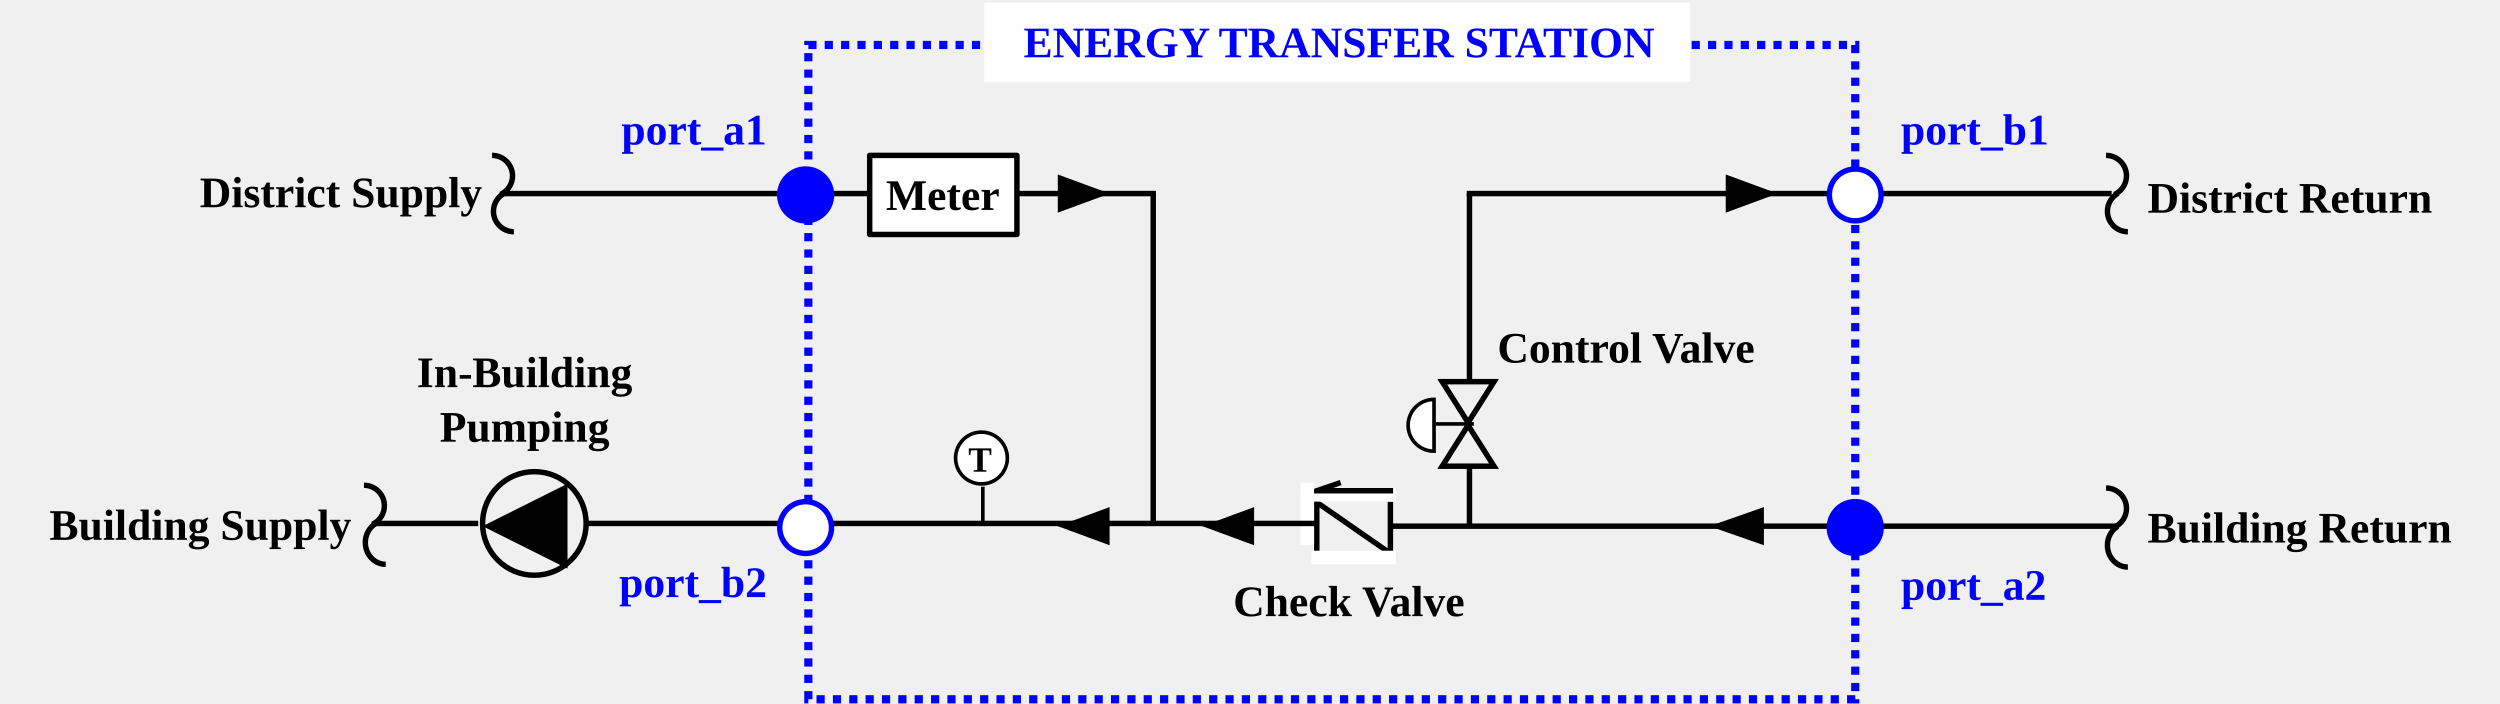
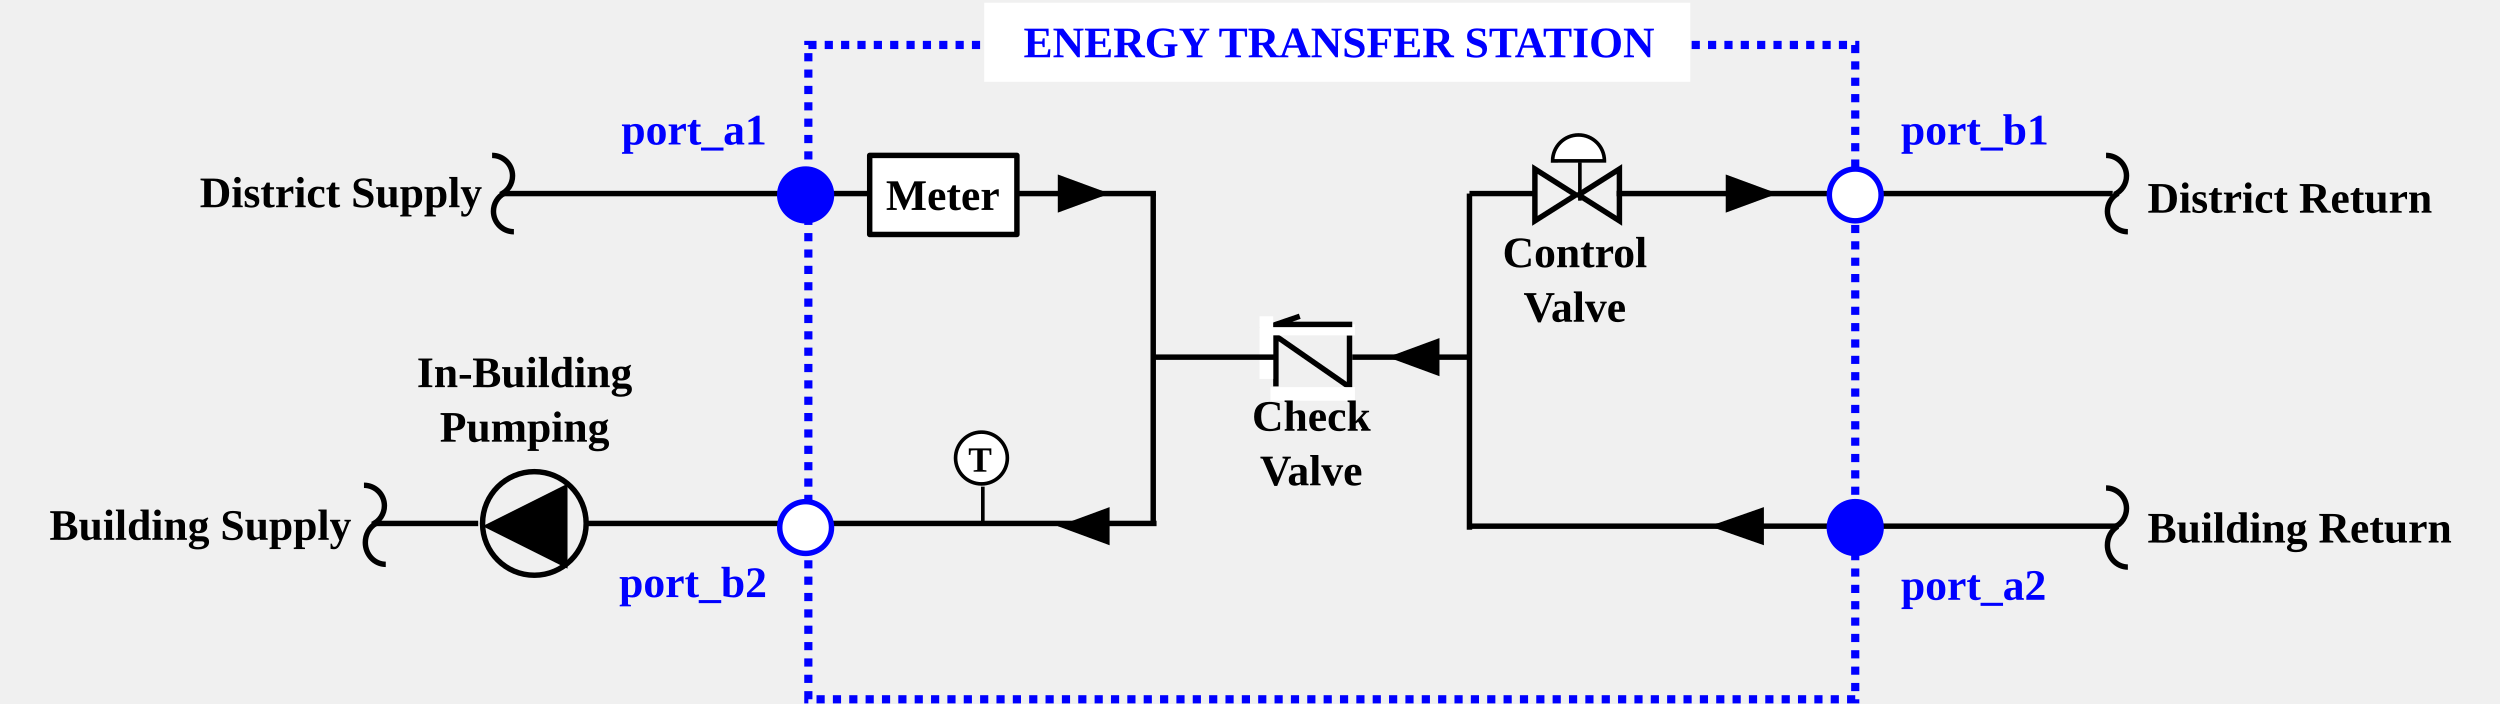
<svg xmlns="http://www.w3.org/2000/svg" width="917" height="258" overflow="hidden">
  <defs>
    <clipPath id="clip0">
      <path d="M163 247 1080 247 1080 505 163 505Z" fill-rule="evenodd" clip-rule="evenodd" />
    </clipPath>
  </defs>
  <g clip-path="url(#clip0)" transform="translate(-163 -247)">
    <rect x="459.5" y="263.5" width="384" height="240" stroke="#0000FF" stroke-width="3" stroke-miterlimit="8" stroke-dasharray="3 3" fill="none" />
    <text fill="#0000FF" font-family="Times New Roman,Times New Roman_MSFontService,sans-serif" font-weight="700" font-size="16" transform="translate(390.921 300)">port_a1<tspan x="-0.833" y="166">port_b2</tspan>
      <tspan x="469.345" y="0">port_b1</tspan>
      <tspan x="469.345" y="167">port_a2</tspan>
    </text>
    <rect x="524" y="248" width="259" height="29" fill="#FFFFFF" />
    <text fill="#0000FF" font-family="Times New Roman,Times New Roman_MSFontService,sans-serif" font-weight="700" font-size="16" transform="translate(538.421 268)">ENERGY TRANSFER STATION</text>
    <path d="M351.5 332C347.358 332 344 328.642 344 324.5 344 321.739 345.517 319.202 347.948 317.894" stroke="#000000" stroke-width="2" stroke-miterlimit="8" fill="none" fill-rule="evenodd" />
    <path d="M343.5 304C347.642 304 351 307.358 351 311.5 351 314.456 349.263 317.137 346.565 318.345" stroke="#000000" stroke-width="2" stroke-miterlimit="8" fill="none" fill-rule="evenodd" />
    <path d="M943.5 332C939.358 332 936 328.642 936 324.5 936 321.739 937.517 319.202 939.948 317.894" stroke="#000000" stroke-width="2" stroke-miterlimit="8" fill="none" fill-rule="evenodd" />
    <path d="M935.5 304C939.642 304 943 307.358 943 311.5 943 314.456 941.263 317.137 938.565 318.345" stroke="#000000" stroke-width="2" stroke-miterlimit="8" fill="none" fill-rule="evenodd" />
    <path d="M943.5 455C939.358 455 936 451.418 936 447 936 444.134 937.438 441.486 939.769 440.06" stroke="#000000" stroke-width="2" stroke-miterlimit="8" fill="none" fill-rule="evenodd" />
    <path d="M935.5 426C939.642 426 943 429.358 943 433.5 943 436.456 941.263 439.137 938.565 440.345" stroke="#000000" stroke-width="2" stroke-miterlimit="8" fill="none" fill-rule="evenodd" />
    <text font-family="Times New Roman,Times New Roman_MSFontService,sans-serif" font-weight="700" font-size="16" transform="translate(236.268 323)">District Supply<tspan x="714.445" y="123">Building Return</tspan>
      <tspan x="714.445" y="2">District Return</tspan>
    </text>
    <path d="M304.5 454C300.358 454 297 450.418 297 446 297 443.134 298.438 440.486 300.769 439.06" stroke="#000000" stroke-width="2" stroke-miterlimit="8" fill="none" fill-rule="evenodd" />
    <path d="M296.5 425C300.642 425 304 428.358 304 432.5 304 435.456 302.263 438.137 299.565 439.345" stroke="#000000" stroke-width="2" stroke-miterlimit="8" fill="none" fill-rule="evenodd" />
    <text font-family="Times New Roman,Times New Roman_MSFontService,sans-serif" font-weight="700" font-size="16" transform="translate(181.135 445)">Building Supply</text>
    <path d="M513.5 415C513.5 409.753 517.753 405.5 523 405.5 528.247 405.5 532.5 409.753 532.5 415 532.5 420.247 528.247 424.5 523 424.5 517.753 424.5 513.5 420.247 513.5 415Z" stroke="#000000" stroke-width="1.333" stroke-miterlimit="8" fill="#FFFFFF" fill-rule="evenodd" />
    <text font-family="Times New Roman,Times New Roman_MSFontService,sans-serif" font-weight="700" font-size="13" transform="translate(518.155 420)">T</text>
    <path d="M0 0 0 14.114" stroke="#000000" stroke-width="1.333" stroke-miterlimit="8" fill="none" fill-rule="evenodd" transform="matrix(-1 -8.74228e-08 -8.74228e-08 1 523.5 425.5)" />
-     <path d="M623 447 604 440 623 433Z" fill-rule="evenodd" />
+     <path d="M691 385 672 378 691 371Z" fill-rule="evenodd" />
    <path d="M378 439C378 449.493 369.493 458 359 458 348.507 458 340 449.493 340 439 340 428.507 348.507 420 359 420 369.493 420 378 428.507 378 439Z" stroke="#000000" stroke-width="2" stroke-miterlimit="8" fill="none" fill-rule="evenodd" />
    <path d="M370.5 454.5 341.5 440 370.5 425.5Z" stroke="#000000" stroke-width="1.333" stroke-miterlimit="8" fill-rule="evenodd" />
    <text font-family="Times New Roman,Times New Roman_MSFontService,sans-serif" font-weight="700" font-size="16" transform="translate(315.893 389)">In-<tspan x="20.333" y="0">Building </tspan>
      <tspan x="8.413" y="20">Pumping</tspan>
    </text>
    <path d="M0 0 38.4 0" stroke="#000000" stroke-width="2" stroke-miterlimit="8" fill="none" fill-rule="evenodd" transform="matrix(1 0 0 -1 300 439)" />
-     <text font-family="Times New Roman,Times New Roman_MSFontService,sans-serif" font-weight="700" font-size="16" transform="translate(712.241 380)">Control Valve</text>
-     <path d="M711 387 701.5 402 692 387Z" stroke="#000000" stroke-width="2" stroke-miterlimit="8" fill="none" fill-rule="evenodd" />
-     <path d="M692 418 701.5 403 711 418Z" stroke="#000000" stroke-width="2" stroke-miterlimit="8" fill="none" fill-rule="evenodd" />
-     <path d="M0 0 0 14.114" stroke="#000000" stroke-width="1.333" stroke-miterlimit="8" fill="none" fill-rule="evenodd" transform="matrix(-4.37114e-08 1 1 4.37114e-08 689.5 402.5)" />
-     <path d="M689.015 412.5C683.768 412.508 679.508 408.262 679.5 403.015 679.492 397.768 683.739 393.508 688.985 393.5 688.99 393.5 688.995 393.5 689 393.5L689 403Z" stroke="#000000" stroke-width="1.333" stroke-miterlimit="8" fill="#FFFFFF" fill-rule="evenodd" />
-     <path d="M27 18.743 27 0.257 0 19 0 0" stroke="#000000" stroke-width="2" stroke-miterlimit="8" fill="none" fill-rule="evenodd" transform="matrix(-1 -8.74228e-08 -8.74228e-08 1 673 431)" />
-     <rect x="0" y="0" width="31" height="5" fill="#FFFFFF" transform="matrix(-1 -8.74228e-08 -8.74228e-08 1 675 426)" />
-     <rect x="0" y="0" width="31" height="5" fill="#FFFFFF" transform="matrix(-1 -8.74228e-08 -8.74228e-08 1 675 449)" />
-     <path d="M0 3 28 3 19.25 0" stroke="#000000" stroke-width="2" stroke-miterlimit="8" fill="none" fill-rule="evenodd" transform="matrix(-1 -8.74228e-08 -8.74228e-08 1 674 424)" />
-     <rect x="0" y="0" width="5" height="23" fill="#FFFFFF" transform="matrix(-1 -8.74228e-08 -8.74228e-08 1 645 424)" />
-     <text font-family="Times New Roman,Times New Roman_MSFontService,sans-serif" font-weight="700" font-size="16" transform="translate(615.327 473)">Check Valve</text>
+     <text font-family="Times New Roman,Times New Roman_MSFontService,sans-serif" font-weight="700" font-size="16" transform="translate(714.143 345)">Control <tspan x="7.673" y="20">Valve</tspan>
+     </text>
+     <path d="M757 328 742 318.5 757 309Z" stroke="#000000" stroke-width="2" stroke-miterlimit="8" fill="none" fill-rule="evenodd" />
+     <path d="M726 309 741 318.5 726 328Z" stroke="#000000" stroke-width="2" stroke-miterlimit="8" fill="none" fill-rule="evenodd" />
+     <path d="M0 0 0 14.114" stroke="#000000" stroke-width="1.333" stroke-miterlimit="8" fill="none" fill-rule="evenodd" transform="matrix(-1 -8.74228e-08 -8.74228e-08 1 742.5 306.5)" />
+     <path d="M732.5 306.015C732.492 300.768 736.739 296.508 741.985 296.5 747.232 296.492 751.492 300.739 751.5 305.985 751.5 305.99 751.5 305.995 751.5 306L742 306Z" stroke="#000000" stroke-width="1.333" stroke-miterlimit="8" fill="#FFFFFF" fill-rule="evenodd" />
+     <path d="M27 18.743 27 0.257 0 19 0 0" stroke="#000000" stroke-width="2" stroke-miterlimit="8" fill="none" fill-rule="evenodd" transform="matrix(-1 -8.74228e-08 -8.74228e-08 1 658 370)" />
+     <rect x="0" y="0" width="31" height="4" fill="#FFFFFF" transform="matrix(-1 -8.74228e-08 -8.74228e-08 1 660 366)" />
+     <rect x="0" y="0" width="31" height="5" fill="#FFFFFF" transform="matrix(-1 -8.74228e-08 -8.74228e-08 1 660 389)" />
+     <path d="M0 3 28 3 19.25 0" stroke="#000000" stroke-width="2" stroke-miterlimit="8" fill="none" fill-rule="evenodd" transform="matrix(-1 -8.74228e-08 -8.74228e-08 1 659 363)" />
+     <rect x="0" y="0" width="5" height="23" fill="#FFFFFF" transform="matrix(-1 -8.74228e-08 -8.74228e-08 1 630 363)" />
+     <text font-family="Times New Roman,Times New Roman_MSFontService,sans-serif" font-weight="700" font-size="16" transform="translate(622.227 405)">Check <tspan x="2.9" y="20">Valve</tspan>
+     </text>
    <path d="M347 318 587 318" stroke="#000000" stroke-width="2" stroke-miterlimit="8" fill="none" fill-rule="evenodd" />
-     <path d="M378 439 646.147 439" stroke="#000000" stroke-width="2" stroke-miterlimit="8" fill="none" fill-rule="evenodd" />
+     <path d="M378 439 587.223 439" stroke="#000000" stroke-width="2" stroke-miterlimit="8" fill="none" fill-rule="evenodd" />
    <path d="M586 318 586 438.542" stroke="#000000" stroke-width="2" stroke-miterlimit="8" fill="none" fill-rule="evenodd" />
-     <path d="M702 318 702 386.437" stroke="#000000" stroke-width="2" stroke-miterlimit="8" fill="none" fill-rule="evenodd" />
-     <path d="M701 318 937.559 318" stroke="#000000" stroke-width="2" stroke-miterlimit="8" fill="none" fill-rule="evenodd" />
-     <path d="M673 440 939.88 440" stroke="#000000" stroke-width="2" stroke-miterlimit="8" fill="none" fill-rule="evenodd" />
+     <path d="M702 318 702 441.305" stroke="#000000" stroke-width="2" stroke-miterlimit="8" fill="none" fill-rule="evenodd" />
+     <path d="M756 318 937.934 318" stroke="#000000" stroke-width="2" stroke-miterlimit="8" fill="none" fill-rule="evenodd" />
+     <path d="M702 440 939.464 440" stroke="#000000" stroke-width="2" stroke-miterlimit="8" fill="none" fill-rule="evenodd" />
    <path d="M551 311 570 318 551 325Z" fill-rule="evenodd" />
    <path d="M570 447 551 440 570 433Z" fill-rule="evenodd" />
    <path d="M796 311 815 318 796 325Z" fill-rule="evenodd" />
    <path d="M810 447 790 440 810 433Z" fill-rule="evenodd" />
    <rect x="482" y="304" width="54" height="29" stroke="#000000" stroke-width="2" stroke-linejoin="round" stroke-miterlimit="10" fill="#FFFFFF" />
    <text font-family="Times New Roman,Times New Roman_MSFontService,sans-serif" font-weight="700" font-size="16" transform="translate(487.945 324)">Meter</text>
    <path d="M449 440.5C449 435.253 453.253 431 458.5 431 463.747 431 468 435.253 468 440.5 468 445.747 463.747 450 458.5 450 453.253 450 449 445.747 449 440.5Z" stroke="#0000FF" stroke-width="2" stroke-miterlimit="8" fill="#FFFFFF" fill-rule="evenodd" />
    <path d="M834 440.5C834 435.253 838.253 431 843.5 431 848.747 431 853 435.253 853 440.5 853 445.747 848.747 450 843.5 450 838.253 450 834 445.747 834 440.5Z" stroke="#0000FF" stroke-width="2" stroke-miterlimit="8" fill="#0000FF" fill-rule="evenodd" />
    <path d="M449 318.5C449 313.253 453.253 309 458.5 309 463.747 309 468 313.253 468 318.5 468 323.747 463.747 328 458.5 328 453.253 328 449 323.747 449 318.5Z" stroke="#0000FF" stroke-width="2" stroke-miterlimit="8" fill="#0000FF" fill-rule="evenodd" />
    <path d="M834 318.5C834 313.253 838.253 309 843.5 309 848.747 309 853 313.253 853 318.5 853 323.747 848.747 328 843.5 328 838.253 328 834 323.747 834 318.5Z" stroke="#0000FF" stroke-width="2" stroke-miterlimit="8" fill="#FFFFFF" fill-rule="evenodd" />
-     <path d="M702 418 702 440.542" stroke="#000000" stroke-width="2" stroke-miterlimit="8" fill="none" fill-rule="evenodd" />
+     <path d="M0 0 23.837 0" stroke="#000000" stroke-width="2" stroke-miterlimit="8" fill="none" fill-rule="evenodd" transform="matrix(-1 -8.74228e-08 -8.74228e-08 1 725.837 318)" />
+     <path d="M659 378 702.064 378" stroke="#000000" stroke-width="2" stroke-miterlimit="8" fill="none" fill-rule="evenodd" />
+     <path d="M586 378 630.532 378" stroke="#000000" stroke-width="2" stroke-miterlimit="8" fill="none" fill-rule="evenodd" />
  </g>
</svg>
